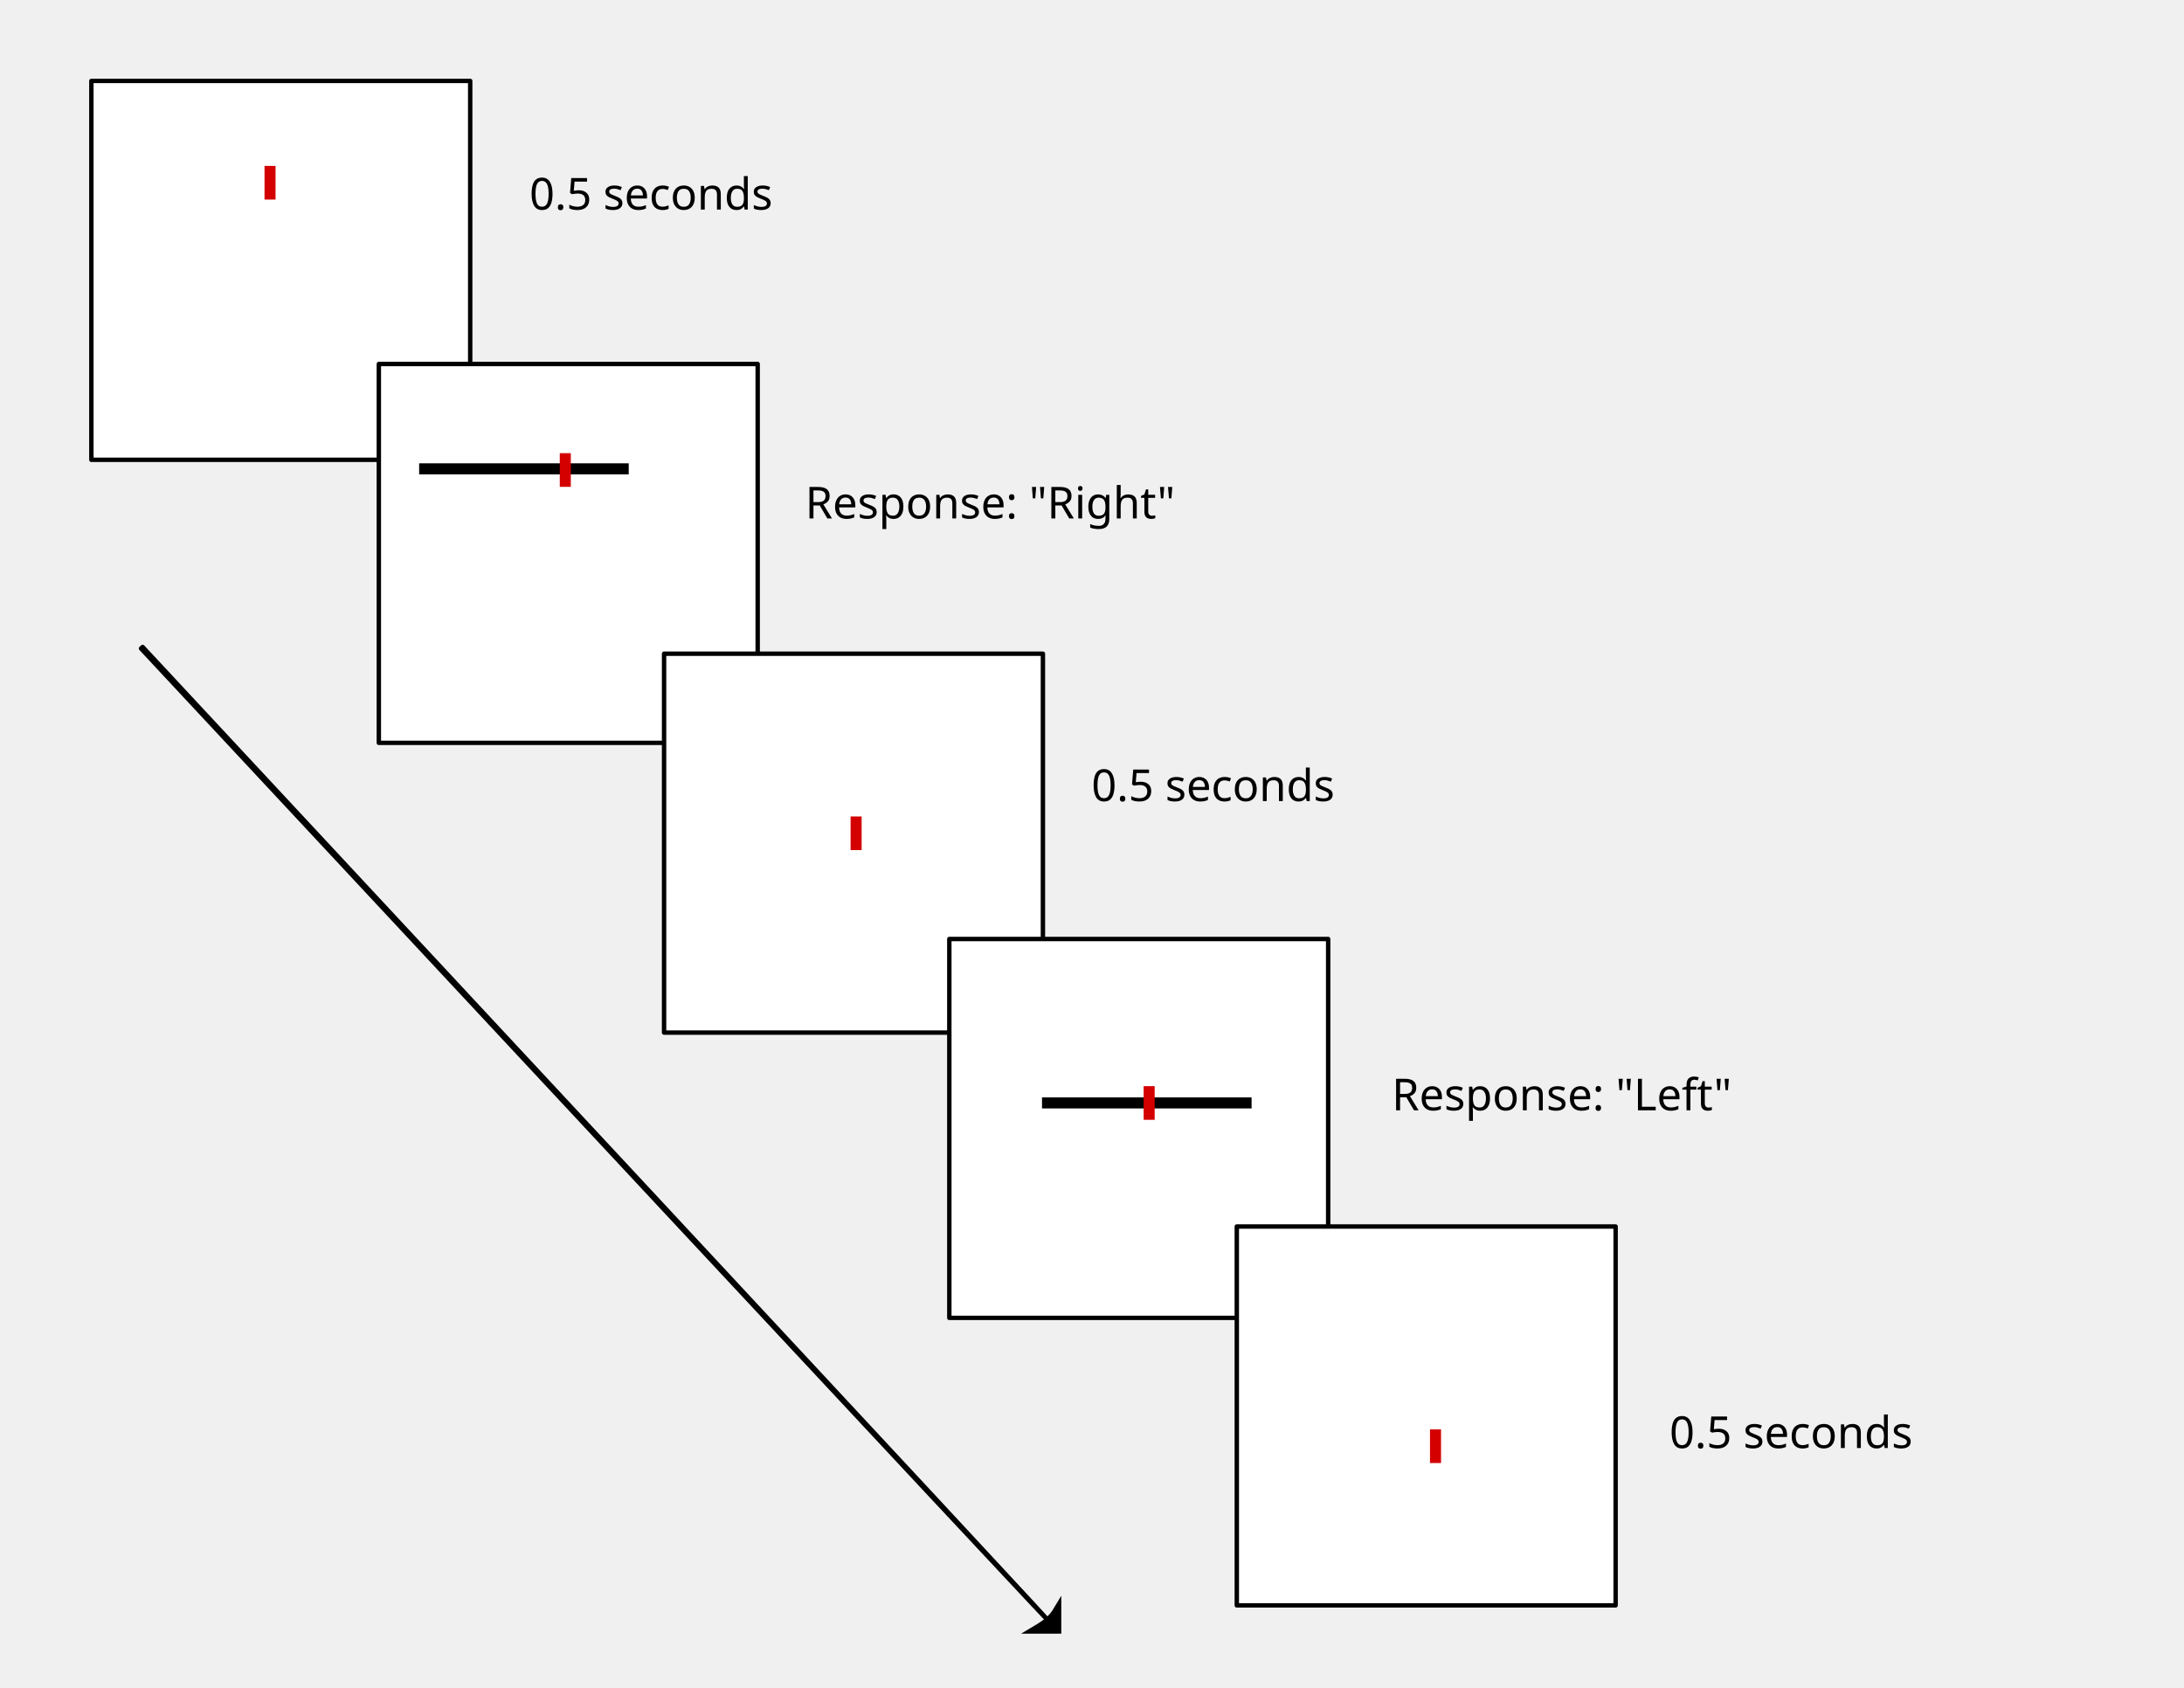
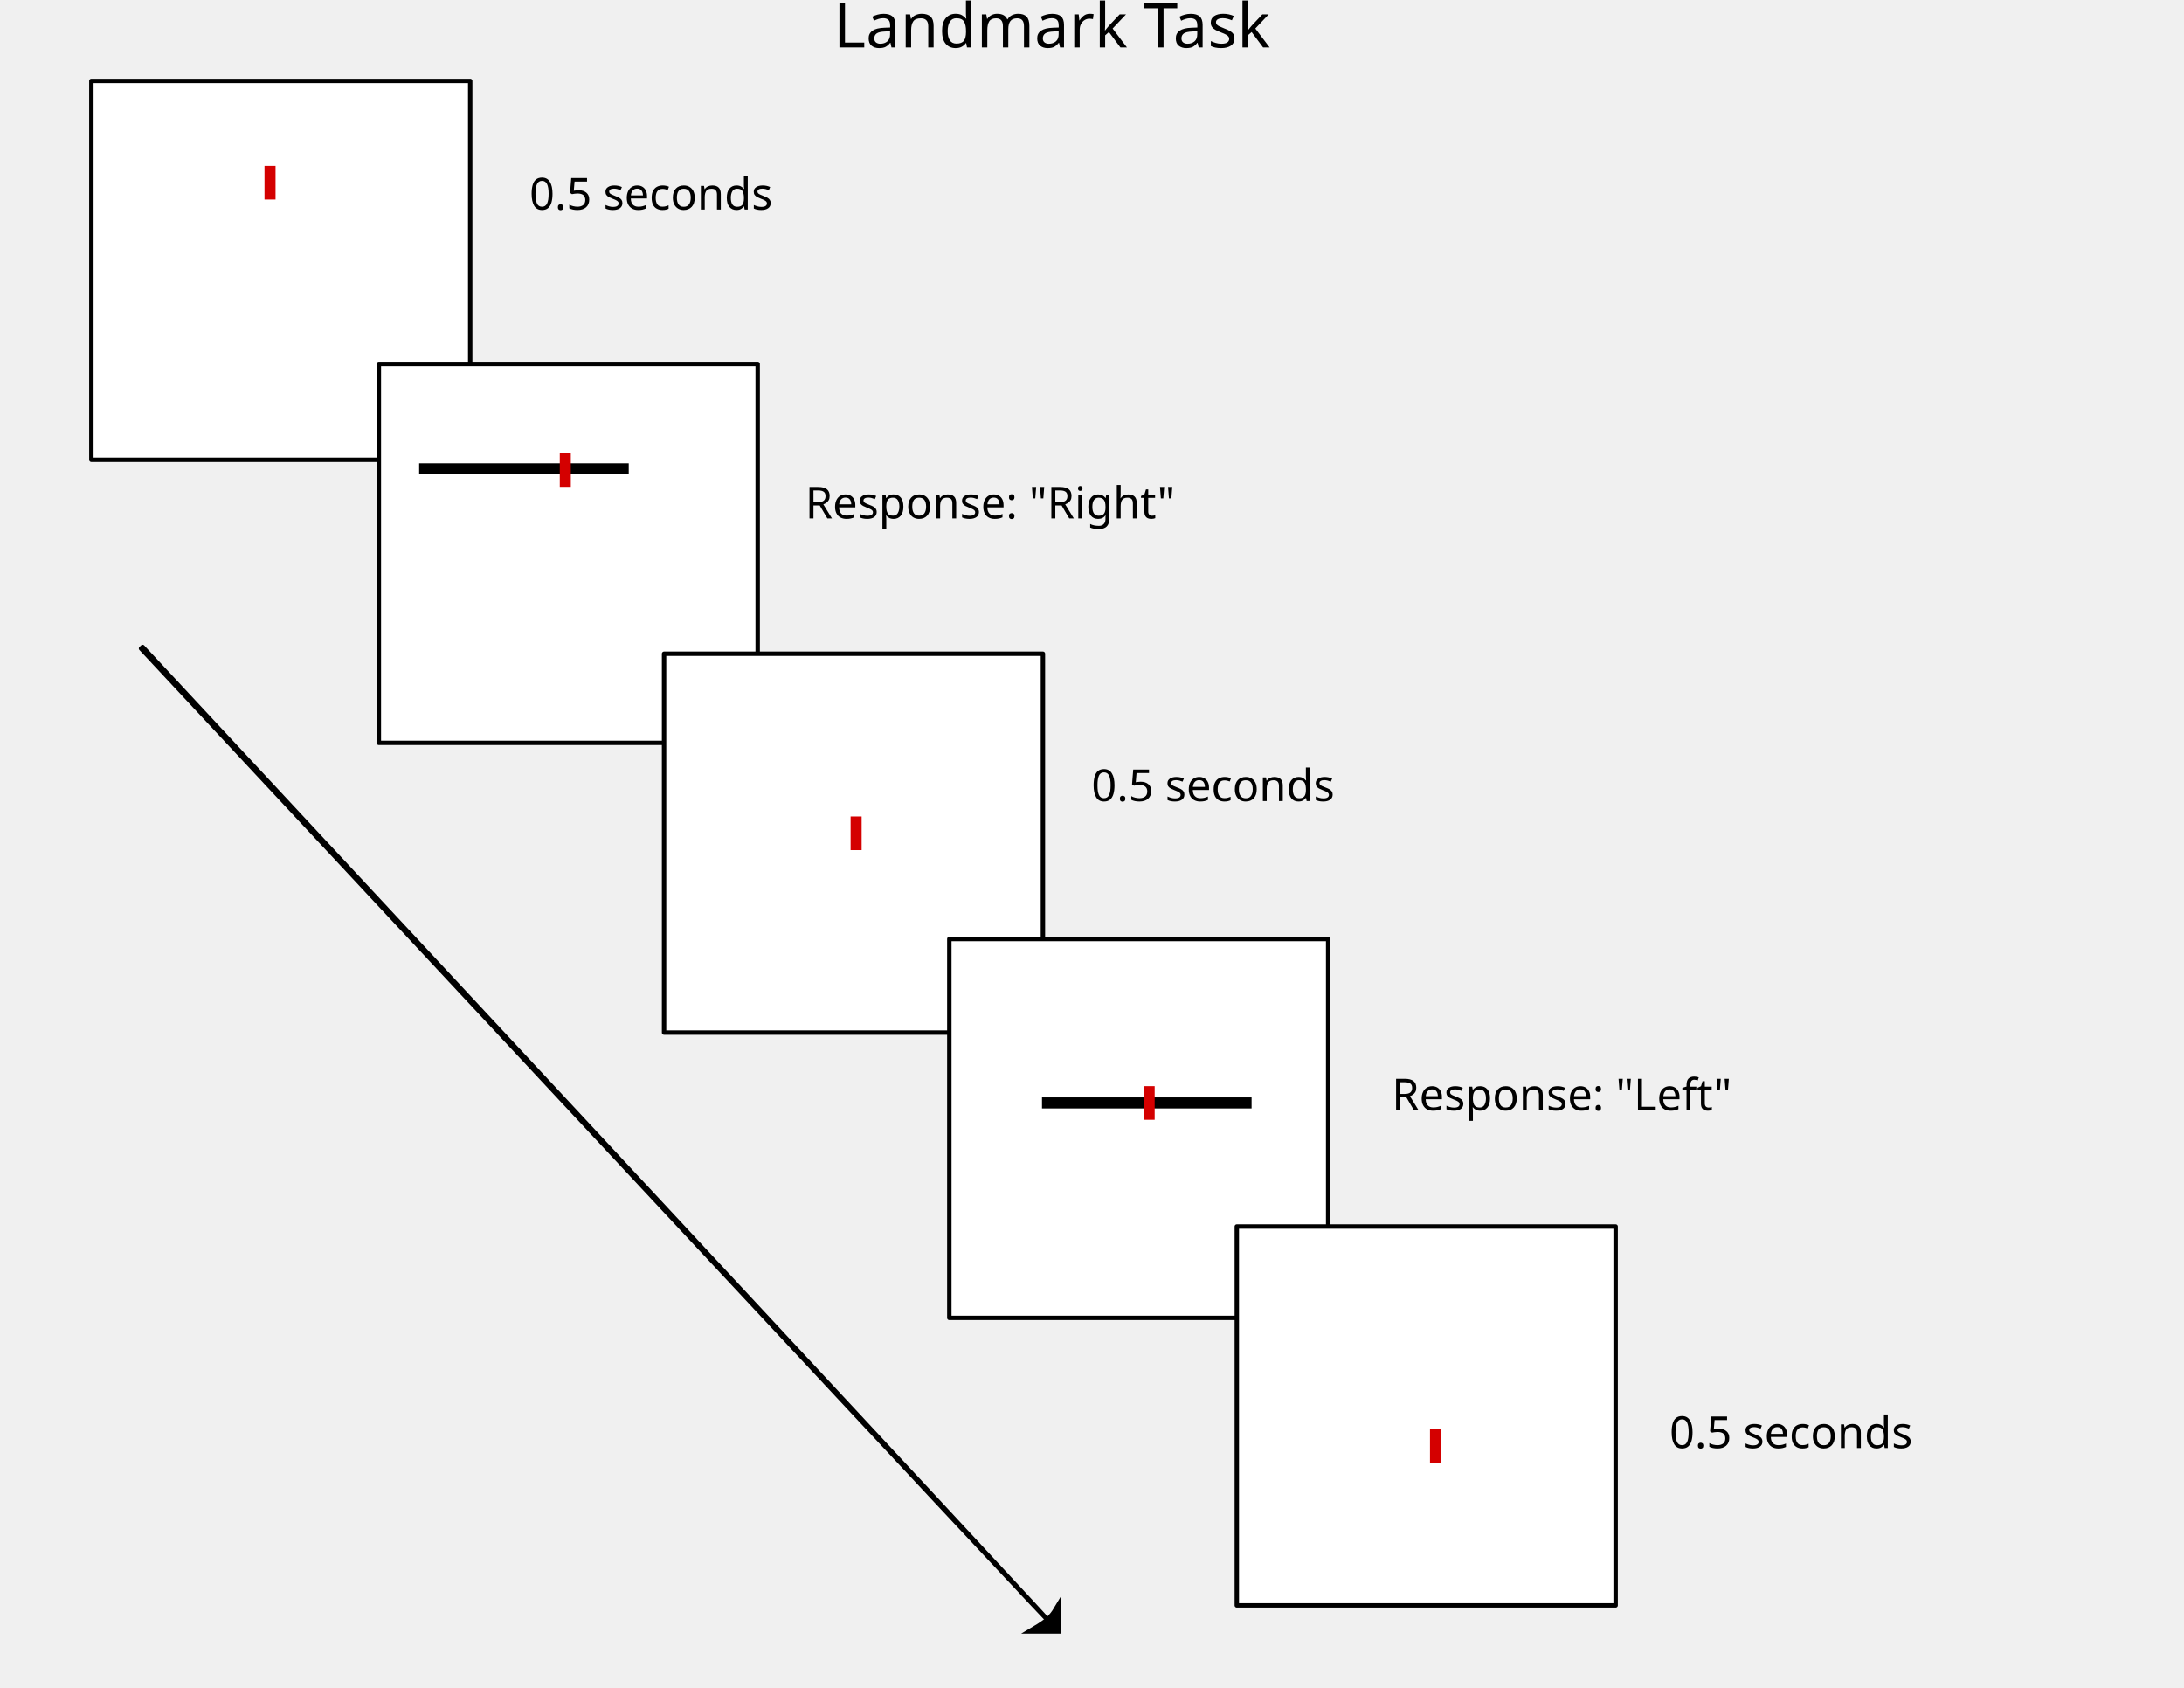
<svg xmlns="http://www.w3.org/2000/svg" width="11in" height="8.5in" viewBox="0 0 990 765" id="svg2" version="1.1">
  <defs id="defs4">
    <marker orient="auto" refY="0.0" refX="0.0" id="TriangleOutL" style="overflow:visible">
      <path id="path4832" d="M 5.77,0.0 L -2.88,5.0 L -2.88,-5.0 L 5.77,0.0 z " style="fill-rule:evenodd;stroke:none;stroke-width:1pt;stroke-opacity:1;fill:#000000;fill-opacity:1" transform="scale(0.8)" />
    </marker>
    <marker orient="auto" refY="0.0" refX="0.0" id="Arrow1Lend" style="overflow:visible;">
      <path id="path4693" d="M 0.0,0.0 L 5.0,-5.0 L -12.5,0.0 L 5.0,5.0 L 0.0,0.0 z " style="fill-rule:evenodd;stroke:none;stroke-width:1pt;stroke-opacity:1;fill:#000000;fill-opacity:1" transform="scale(0.8) rotate(180) translate(12.5,0)" />
    </marker>
    <marker orient="auto" refY="0.0" refX="0.0" id="Arrow2Mend" style="overflow:visible;">
      <path id="path4717" style="fill-rule:evenodd;stroke-width:0.625;stroke-linejoin:round;stroke:none;stroke-opacity:1;fill:#000000;fill-opacity:1" d="M 8.719,4.034 L -2.207,0.016 L 8.719,-4.002 C 6.973,-1.63 6.983,1.616 8.719,4.034 z " transform="scale(0.6) rotate(180) translate(0,0)" />
    </marker>
  </defs>
  <g id="layer1" transform="translate(0,-287.3622)">
    <rect style="opacity:1;fill:#ffffff;fill-opacity:1;stroke:#000000;stroke-width:2;stroke-linejoin:round;stroke-miterlimit:4;stroke-dasharray:none" id="rect3355" width="171.726" height="171.726" x="41.416" y="324.042" />
    <rect y="452.332" x="171.726" height="171.726" width="171.726" id="rect4157" style="opacity:1;fill:#ffffff;fill-opacity:1;stroke:#000000;stroke-width:2;stroke-linejoin:round;stroke-miterlimit:4;stroke-dasharray:none" />
    <rect style="opacity:1;fill:#ffffff;fill-opacity:1;stroke:#000000;stroke-width:2;stroke-linejoin:round;stroke-miterlimit:4;stroke-dasharray:none" id="rect4161" width="171.726" height="171.726" x="301.025" y="583.651" />
    <rect y="712.951" x="430.325" height="171.726" width="171.726" id="rect4163" style="opacity:1;fill:#ffffff;fill-opacity:1;stroke:#000000;stroke-width:2;stroke-linejoin:round;stroke-miterlimit:4;stroke-dasharray:none" />
    <rect style="opacity:1;fill:#ffffff;fill-opacity:1;stroke:#000000;stroke-width:2;stroke-linejoin:round;stroke-miterlimit:4;stroke-dasharray:none" id="rect4165" width="171.726" height="171.726" x="560.635" y="843.261" />
    <rect style="opacity:1;fill:#d40000;fill-opacity:1;stroke:none;stroke-width:3.543;stroke-linejoin:round;stroke-miterlimit:4;stroke-dasharray:none;" id="rect4195" width="5" height="15.253" x="119.903" y="362.561" />
    <rect style="opacity:1;fill:#000000;fill-opacity:1;stroke:none;stroke-width:3.543;stroke-linejoin:round;stroke-miterlimit:4;stroke-dasharray:none;stroke-opacity:1" id="rect4600" width="95" height="5" x="190" y="497.362" />
    <rect y="492.766" x="253.748" height="15.253" width="5" id="rect4593" style="opacity:1;fill:#d40000;fill-opacity:1;stroke:none;stroke-width:3.543;stroke-linejoin:round;stroke-miterlimit:4;stroke-dasharray:none;" />
    <text xml:space="preserve" style="font-style:normal;font-weight:normal;font-size:20px;line-height:125%;font-family:sans-serif;letter-spacing:0px;word-spacing:0px;fill:#000000;fill-opacity:1;stroke:none;stroke-width:1px;stroke-linecap:butt;stroke-linejoin:miter;stroke-opacity:1;" x="365" y="522.362" id="text4614">
      <tspan id="tspan4616" x="365" y="522.362">Response: "Right"</tspan>
    </text>
    <rect style="opacity:1;fill:#d40000;fill-opacity:1;stroke:none;stroke-width:3.543;stroke-linejoin:round;stroke-miterlimit:4;stroke-dasharray:none;" id="rect4618" width="5" height="15.253" x="385.573" y="657.421" />
    <rect y="784.751" x="472.338" height="5" width="95" id="rect4626" style="opacity:1;fill:#000000;fill-opacity:1;stroke:none;stroke-width:3.543;stroke-linejoin:round;stroke-miterlimit:4;stroke-dasharray:none;stroke-opacity:1" />
    <rect style="opacity:1;fill:#d40000;fill-opacity:1;stroke:none;stroke-width:3.543;stroke-linejoin:round;stroke-miterlimit:4;stroke-dasharray:none;" id="rect4628" width="5" height="15.253" x="518.408" y="779.649" />
    <rect y="935.213" x="648.213" height="15.253" width="5" id="rect4632" style="opacity:1;fill:#d40000;fill-opacity:1;stroke:none;stroke-width:3.543;stroke-linejoin:round;stroke-miterlimit:4;stroke-dasharray:none;" />
    <text xml:space="preserve" style="font-style:normal;font-weight:normal;font-size:20px;line-height:125%;font-family:sans-serif;letter-spacing:0px;word-spacing:0px;fill:#000000;fill-opacity:1;stroke:none;stroke-width:1px;stroke-linecap:butt;stroke-linejoin:miter;stroke-opacity:1;" x="630.911" y="790.596" id="text4614-9">
      <tspan id="tspan4616-1" x="630.911" y="790.596">Response: "Left"</tspan>
    </text>
    <text xml:space="preserve" style="font-style:normal;font-weight:normal;font-size:20px;line-height:125%;font-family:sans-serif;letter-spacing:0px;word-spacing:0px;fill:#000000;fill-opacity:1;stroke:none;stroke-width:1px;stroke-linecap:butt;stroke-linejoin:miter;stroke-opacity:1;" x="240" y="382.362" id="text4652">
      <tspan id="tspan4654" x="240" y="382.362">0.5 seconds</tspan>
    </text>
    <text xml:space="preserve" style="font-style:normal;font-weight:normal;font-size:20px;line-height:125%;font-family:sans-serif;letter-spacing:0px;word-spacing:0px;fill:#000000;fill-opacity:1;stroke:none;stroke-width:1px;stroke-linecap:butt;stroke-linejoin:miter;stroke-opacity:1;" x="494.751" y="650.443" id="text4652-1">
      <tspan id="tspan4654-7" x="494.751" y="650.443">0.5 seconds</tspan>
    </text>
    <text xml:space="preserve" style="font-style:normal;font-weight:normal;font-size:20px;line-height:125%;font-family:sans-serif;letter-spacing:0px;word-spacing:0px;fill:#000000;fill-opacity:1;stroke:none;stroke-width:1px;stroke-linecap:butt;stroke-linejoin:miter;stroke-opacity:1;" x="756.772" y="943.677" id="text4652-2">
      <tspan id="tspan4654-0" x="756.772" y="943.677">0.5 seconds</tspan>
    </text>
    <path style="fill:#000000;fill-rule:evenodd;stroke:#000000;stroke-width:2;stroke-linecap:butt;stroke-linejoin:round;stroke-miterlimit:4;stroke-dasharray:none;stroke-opacity:1" d="m 63.92,581.274 c 410.122,439.886 410.244,439.773 410.366,439.659 0.122,-0.114 0.244,-0.227 -409.634,-440.341 z" id="path6694" />
    <path style="opacity:1;fill:#000000;fill-opacity:1;stroke:#000000;stroke-width:3.543;stroke-linejoin:miter;stroke-miterlimit:4;stroke-dasharray:none;stroke-opacity:1" d="m 479.301,1017.043 0,9 -10,0 c 5.408,-3.214 7.754,-5.236 10,-9 z" id="rect6706" />
+     <text xml:space="preserve" style="font-size:24px;font-style:normal;font-weight:normal;line-height:125%;letter-spacing:0px;word-spacing:0px;fill:#000000;fill-opacity:1;stroke:none;font-family:Sans" x="377.797" y="308.89" id="text3018">
+       <tspan id="tspan3020" x="377.797" y="308.89" style="font-size:28px">Landmark Task</tspan>
+     </text>
  </g>
</svg>
